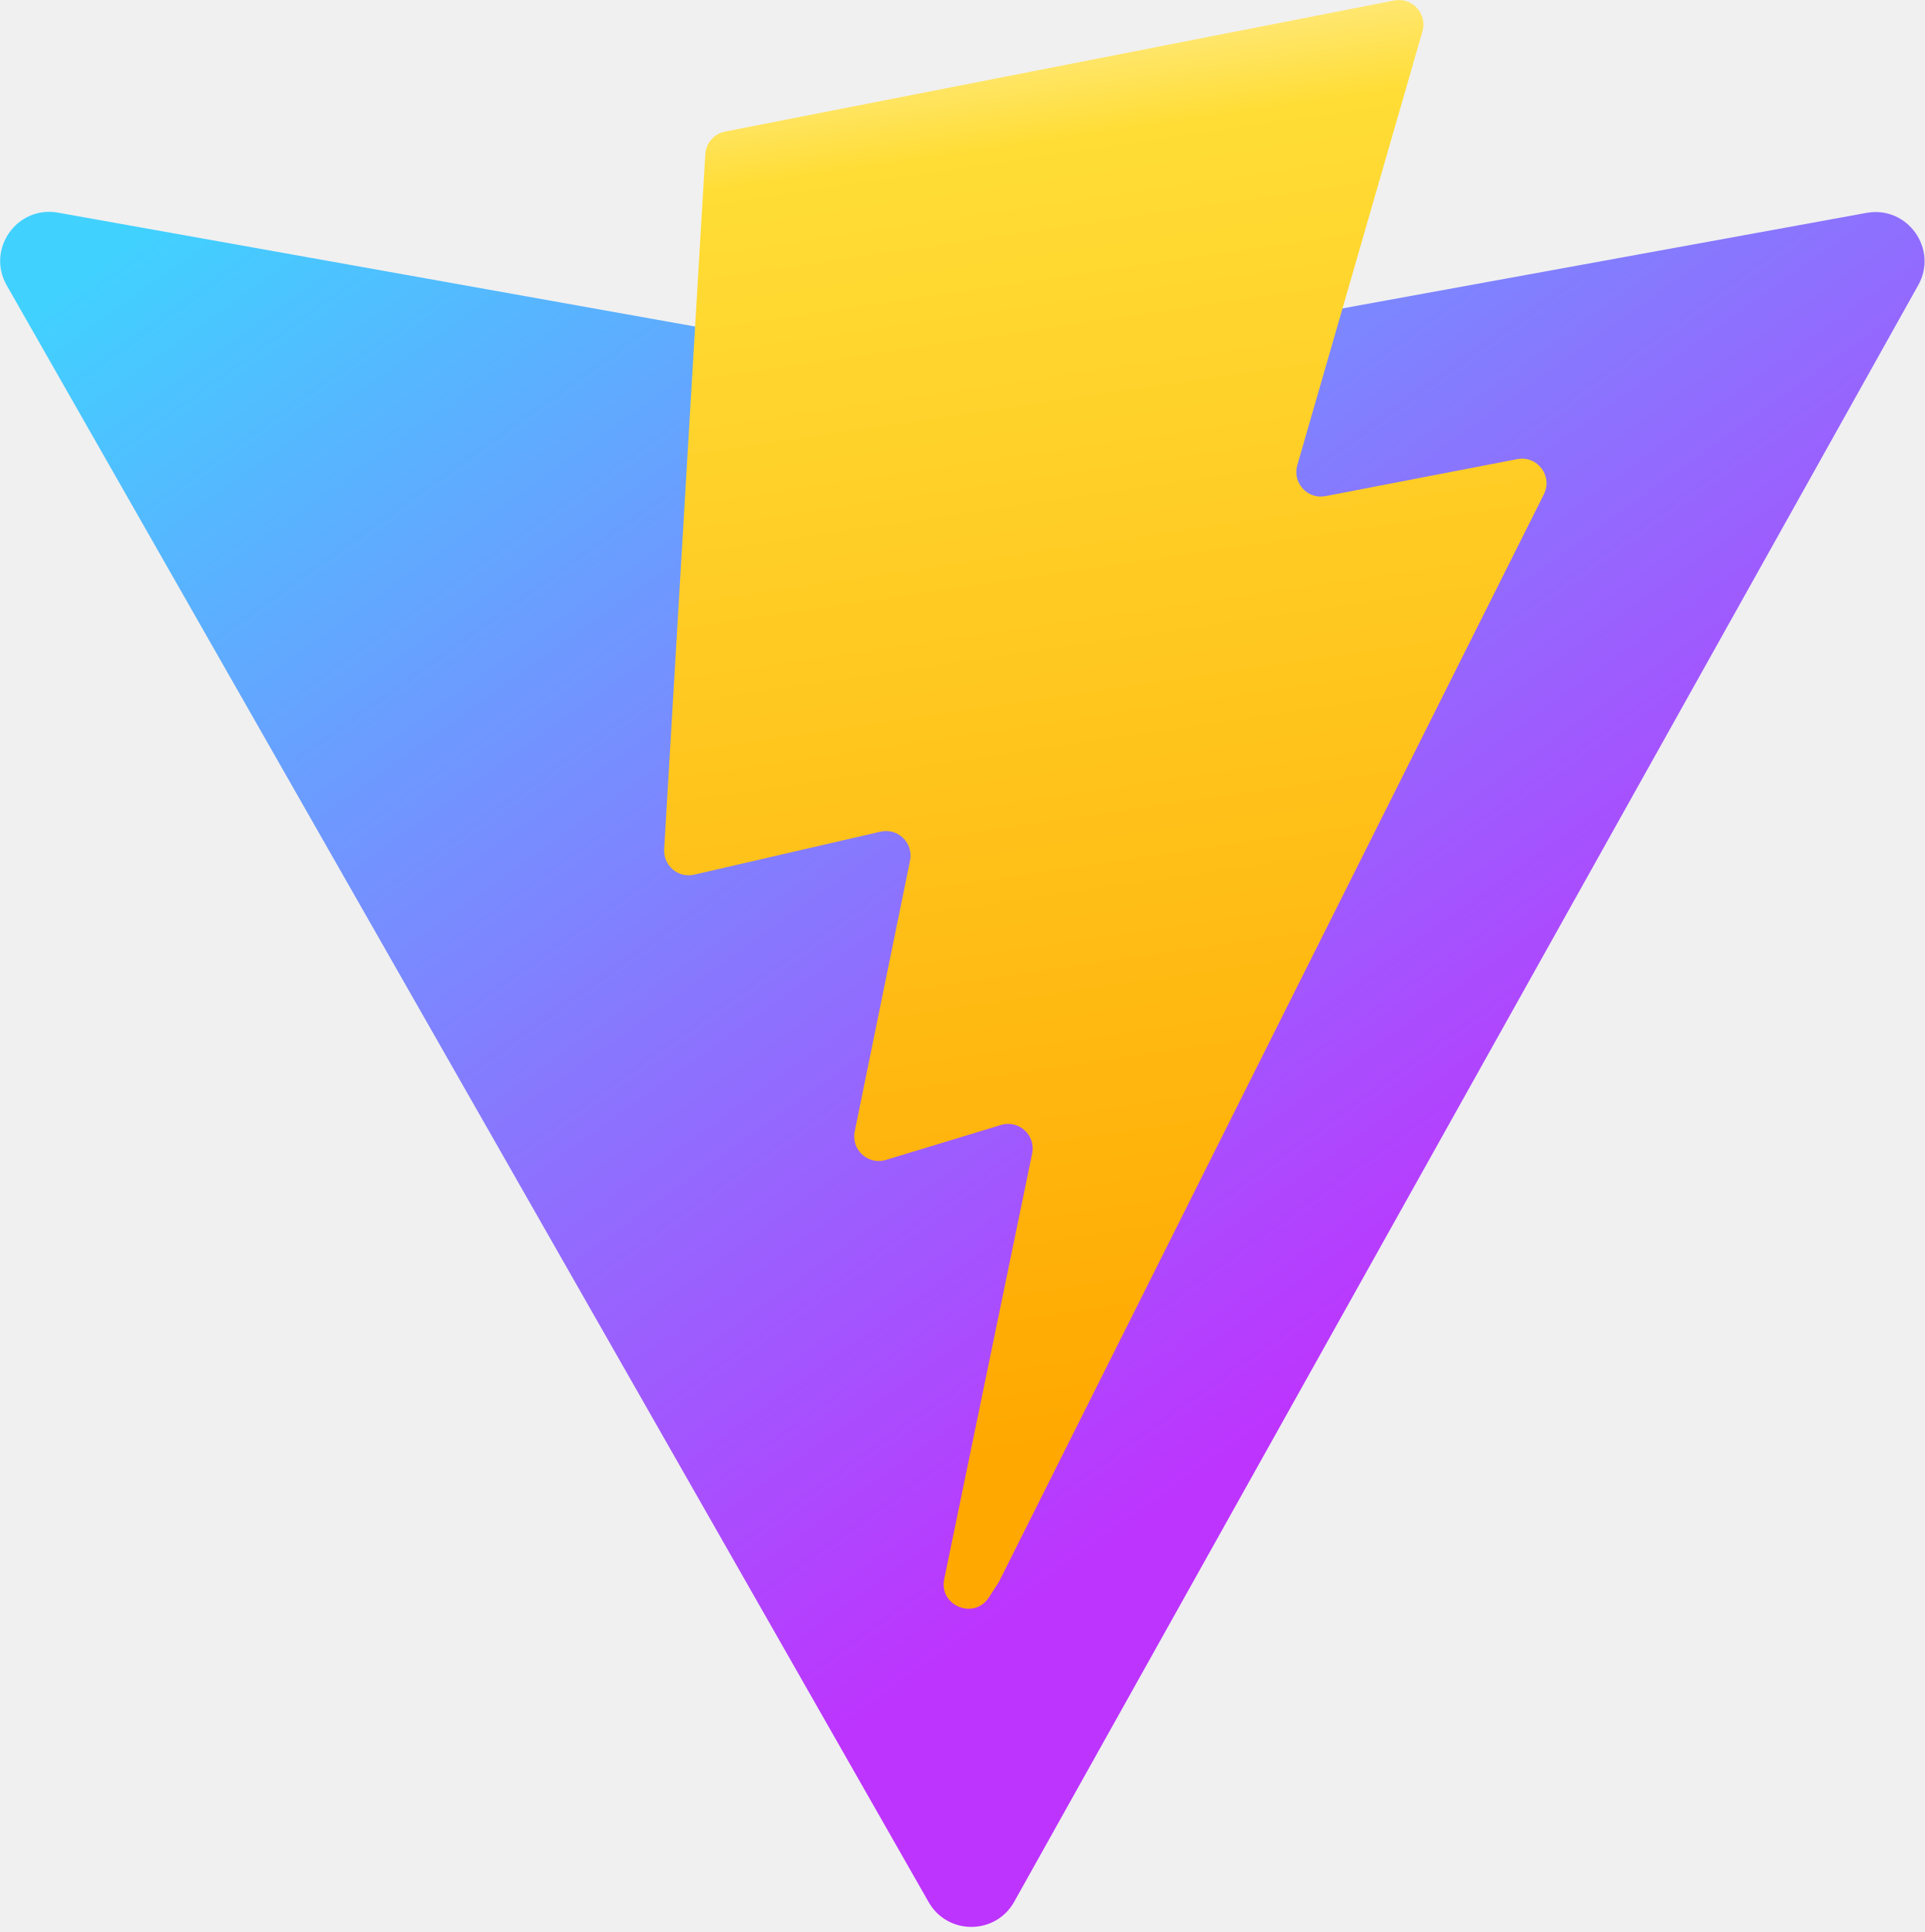
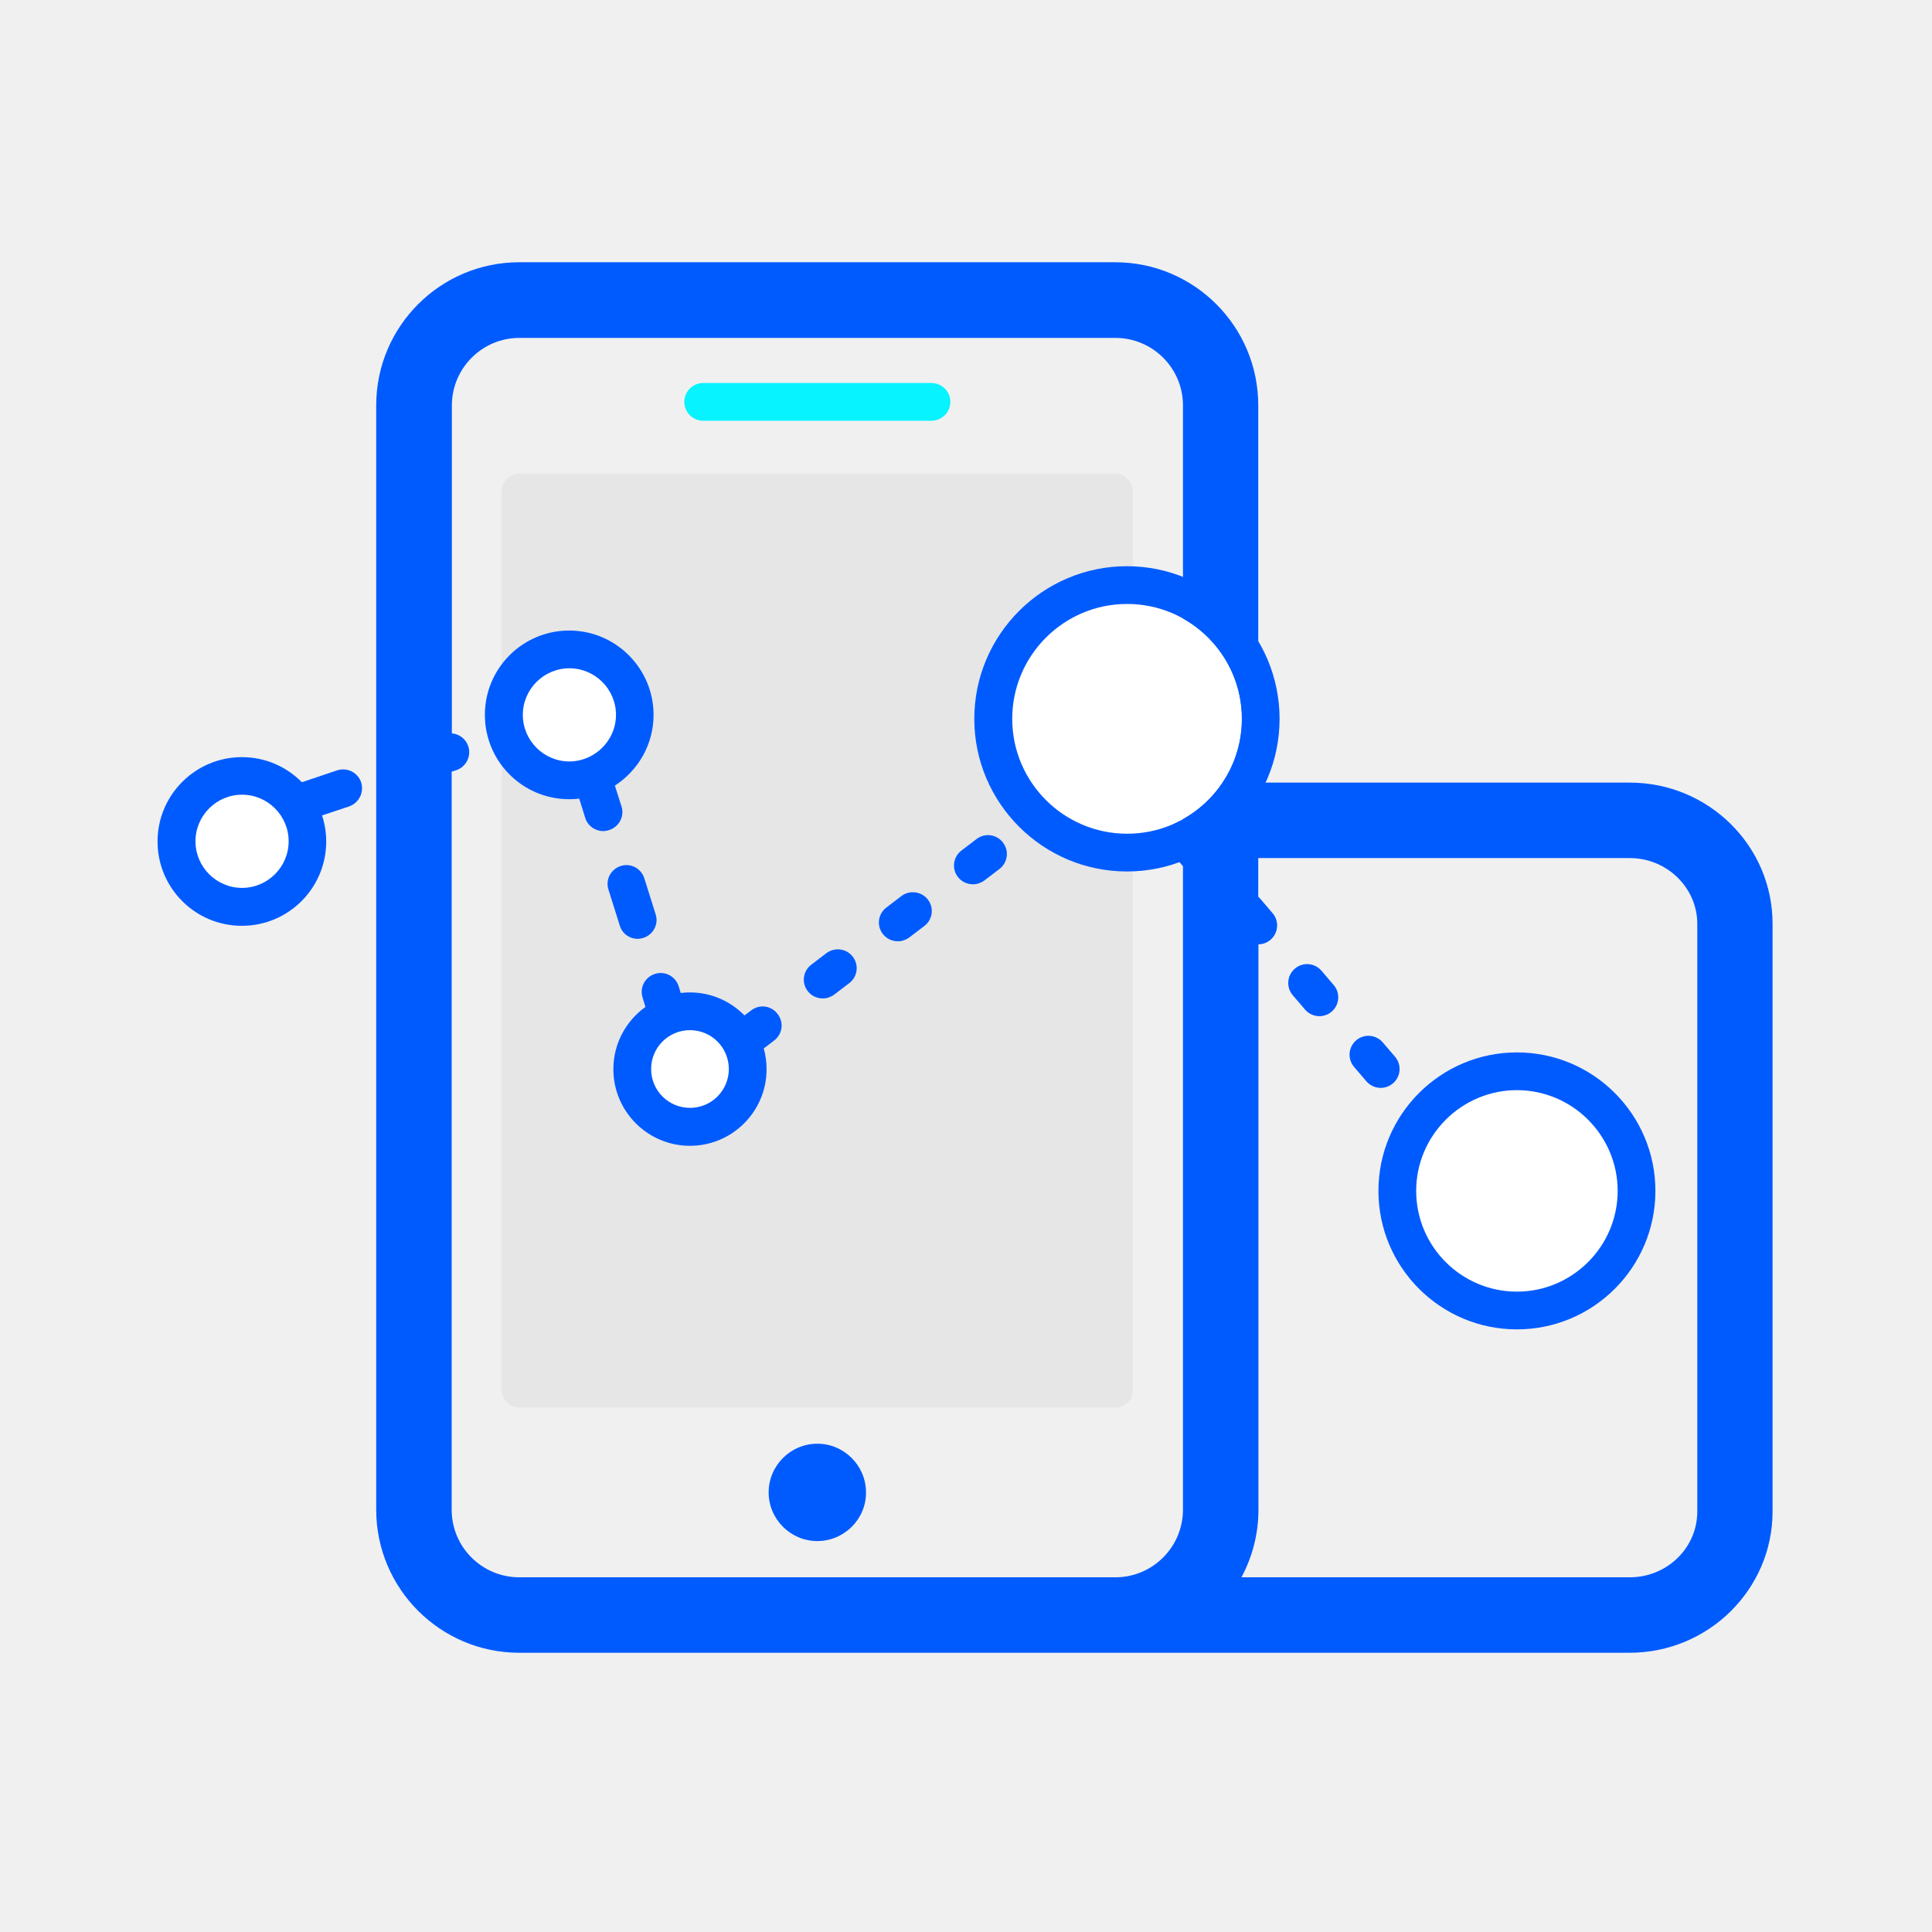
- <svg xmlns="http://www.w3.org/2000/svg" aria-hidden="true" role="img" class="iconify iconify--logos" width="31.88" height="32" preserveAspectRatio="xMidYMid meet" viewBox="0 0 256 257">
-   <defs>
-     <linearGradient id="IconifyId1813088fe1fbc01fb466" x1="-.828%" x2="57.636%" y1="7.652%" y2="78.411%">
-       <stop offset="0%" stop-color="#41D1FF" />
-       <stop offset="100%" stop-color="#BD34FE" />
-     </linearGradient>
-     <linearGradient id="IconifyId1813088fe1fbc01fb467" x1="43.376%" x2="50.316%" y1="2.242%" y2="89.03%">
-       <stop offset="0%" stop-color="#FFEA83" />
-       <stop offset="8.333%" stop-color="#FFDD35" />
-       <stop offset="100%" stop-color="#FFA800" />
-     </linearGradient>
-   </defs>
-   <path fill="url(#IconifyId1813088fe1fbc01fb466)" d="M255.153 37.938L134.897 252.976c-2.483 4.44-8.862 4.466-11.382.048L.875 37.958c-2.746-4.814 1.371-10.646 6.827-9.67l120.385 21.517a6.537 6.537 0 0 0 2.322-.004l117.867-21.483c5.438-.991 9.574 4.796 6.877 9.62Z" />
-   <path fill="url(#IconifyId1813088fe1fbc01fb467)" d="M185.432.063L96.44 17.501a3.268 3.268 0 0 0-2.634 3.014l-5.474 92.456a3.268 3.268 0 0 0 3.997 3.378l24.777-5.718c2.318-.535 4.413 1.507 3.936 3.838l-7.361 36.047c-.495 2.426 1.782 4.5 4.151 3.78l15.304-4.649c2.372-.72 4.652 1.36 4.15 3.788l-11.698 56.621c-.732 3.542 3.979 5.473 5.943 2.437l1.313-2.028l72.516-144.72c1.215-2.423-.88-5.186-3.54-4.672l-25.505 4.922c-2.396.462-4.435-1.77-3.759-4.114l16.646-57.705c.677-2.35-1.37-4.583-3.769-4.113Z" />
+ <svg xmlns="http://www.w3.org/2000/svg" width="800px" height="800px" viewBox="0 0 1024 1024" class="icon" version="1.1">
+   <path d="M433.2 816.8c-14.2 0-25.8-11.6-25.8-25.8 0-14.2 11.6-25.8 25.8-25.8 14.2 0 25.8 11.6 25.8 25.8 0.1 14.2-11.6 25.8-25.8 25.8z" fill="#005BFF" />
+   <path d="M600.5 736.7c0 5.1-4.2 9.3-9.3 9.3h-316c-5.1 0-9.3-4.2-9.3-9.3V260.4c0-5.1 4.2-9.3 9.3-9.3h315.9c5.1 0 9.3 4.2 9.3 9.3v476.3h0.1z" fill="#E6E6E6" />
+   <path d="M301.8 354.2c-13.6 0-24.7 11.1-24.7 24.7s11.1 24.7 24.7 24.7 24.7-11.1 24.7-24.7-11.1-24.7-24.7-24.7zM804 577.8c-29.4 0-53.4 24-53.4 53.4s24 53.4 53.4 53.4 53.4-24 53.4-53.4-24-53.4-53.4-53.4z" fill="#FFFFFF" />
+   <path d="M804 557.8c-40.5 0-73.4 32.9-73.4 73.4s32.9 73.4 73.4 73.4 73.4-32.9 73.4-73.4-32.9-73.4-73.4-73.4z m-53.4 73.4c0-29.4 24-53.4 53.4-53.4s53.4 24 53.4 53.4-24 53.4-53.4 53.4c-29.5 0-53.4-24-53.4-53.4z" fill="#005BFF" />
+   <path d="M365.7 546c-11.4 0-20.6 9.2-20.6 20.6s9.2 20.6 20.6 20.6 20.6-9.2 20.6-20.6S377 546 365.7 546zM128.3 421.3c-13.6 0-24.7 11.1-24.7 24.7s11.1 24.7 24.7 24.7S153 459.6 153 446s-11.1-24.7-24.7-24.7z" fill="#FFFFFF" />
+   <path d="M191.4 414.6c-1.8-5.2-7.4-8-12.7-6.3l-18.7 6.3c-8.1-8.2-19.3-13.3-31.8-13.3-24.6 0-44.7 20-44.7 44.7s20 44.7 44.7 44.7 44.7-20 44.7-44.7c0-4.8-0.8-9.5-2.2-13.8l14.4-4.8c5.2-1.9 8-7.5 6.3-12.8z m-63.1 56c-13.6 0-24.7-11.1-24.7-24.7s11.1-24.7 24.7-24.7 24.7 11.1 24.7 24.7-11.1 24.7-24.7 24.7zM329.4 427.4l-3.5-11c12.3-8 20.5-21.8 20.5-37.5 0-24.6-20-44.7-44.7-44.7s-44.7 20-44.7 44.7 20 44.7 44.7 44.7c1.8 0 3.6-0.1 5.3-0.3l3.2 10.2c1.3 4.3 5.3 7 9.5 7 1 0 2-0.2 3-0.5 5.5-1.7 8.4-7.4 6.7-12.6z m-18.5-25.6c-0.4 0.1-0.8 0.3-1.1 0.4-2.5 0.9-5.2 1.4-8 1.4-13.6 0-24.7-11.1-24.7-24.7s11.1-24.7 24.7-24.7 24.7 11.1 24.7 24.7c0 10.3-6.5 19.2-15.6 22.9zM338 497.6c1 0 2-0.2 3-0.5 5.3-1.7 8.2-7.3 6.5-12.5l-6-19.1c-1.7-5.3-7.3-8.2-12.5-6.5-5.3 1.7-8.2 7.3-6.5 12.5l6 19.1c1.3 4.3 5.2 7 9.5 7zM438 505.2l-8 6.1c-4.4 3.3-5.3 9.6-1.9 14 2 2.6 5 3.9 8 3.9 2.1 0 4.2-0.7 6-2l8-6.1c4.4-3.3 5.3-9.6 1.9-14-3.3-4.4-9.6-5.2-14-1.9zM531.6 446.6c-3.3-4.4-9.6-5.3-14-1.9l-8 6.1c-4.4 3.3-5.3 9.6-1.9 14 2 2.6 5 3.9 8 3.9 2.1 0 4.2-0.7 6-2l8-6.1c4.4-3.3 5.3-9.6 1.9-14zM477.8 474.9l-8 6.1c-4.4 3.3-5.3 9.6-1.9 14 2 2.6 5 3.9 8 3.9 2.1 0 4.2-0.7 6-2l8-6.1c4.4-3.3 5.3-9.6 1.9-14-3.3-4.3-9.6-5.2-14-1.9zM398.2 535.5l-3.6 2.7c-7.4-7.5-17.6-12.2-28.9-12.2-1.7 0-3.3 0.1-4.9 0.3l-1.1-3.6c-1.7-5.3-7.3-8.2-12.6-6.5-5.3 1.7-8.2 7.3-6.5 12.6l1.5 4.9c-10.3 7.4-17 19.4-17 33 0 22.4 18.2 40.6 40.6 40.6s40.6-18.2 40.6-40.6c0-3.8-0.5-7.5-1.5-11l5.5-4.2c4.4-3.3 5.3-9.6 1.9-14-3.3-4.5-9.6-5.4-14-2z m-53.1 31.1c0-11.4 9.2-20.6 20.6-20.6s20.6 9.2 20.6 20.6-9.2 20.6-20.6 20.6-20.6-9.2-20.6-20.6z" fill="#005BFF" />
+   <path d="M863.8 414.8H666.9v-200c0-41.8-34-75.8-75.8-75.8H275.2c-41.8 0-75.8 34-75.8 75.8v585.4c0 41.8 34 75.8 75.8 75.8h588.5c41.8 0 75.8-33.6 75.8-74.9V489.8c0.1-41.4-33.9-75-75.7-75zM591.2 836h-316c-19.7 0-35.8-16-35.8-35.8V409l2.5-0.8c5.2-1.8 8-7.4 6.3-12.7-1.3-3.9-4.9-6.5-8.7-6.8V214.9c0-19.7 16-35.8 35.8-35.8h315.9c19.7 0 35.8 16 35.8 35.8V435c-1.9 0.2-3.9 1-5.5 2.3-4.2 3.6-4.7 9.9-1.1 14.1l6.5 7.6 0.1 0.1v341.2c-0.1 19.7-16.1 35.7-35.8 35.7z m308.4-34.9c0 19.3-16 34.9-35.8 34.9H658c5.7-10.7 9-22.8 9-35.8V500.5c2.3 0 4.6-0.8 6.4-2.4 4.2-3.6 4.7-9.9 1.1-14.1l-6.5-7.6c-0.3-0.4-0.7-0.7-1.1-1.1v-20.5h196.9c19.7 0 35.8 15.7 35.8 34.9v311.4z" fill="#005BFF" />
+   <path d="M732.9 552.5c-3.6-4.2-9.9-4.7-14.1-1.1-4.2 3.6-4.7 9.9-1.1 14.1l6.5 7.6c2 2.3 4.8 3.5 7.6 3.5 2.3 0 4.6-0.8 6.5-2.4 4.2-3.6 4.7-9.9 1.1-14.1l-6.5-7.6zM700.4 514.5c-3.6-4.2-9.9-4.7-14.1-1.1s-4.7 9.9-1.1 14.1l6.5 7.6c2 2.3 4.8 3.5 7.6 3.5 2.3 0 4.6-0.8 6.5-2.4 4.2-3.6 4.7-9.9 1.1-14.1l-6.5-7.6z" fill="#005BFF" />
+   <path d="M493.7 223h-121c-5.5 0-10-4.5-10-10s4.5-10 10-10h121c5.5 0 10 4.5 10 10s-4.5 10-10 10z" fill="#06F3FF" />
+   <path d="M597.3 320.1c-33.6 0-60.9 27.3-60.9 60.9s27.3 60.9 60.9 60.9 60.9-27.3 60.9-60.9-27.3-60.9-60.9-60.9z" fill="#FFFFFF" />
+   <path d="M597.3 300.1c-44.6 0-80.9 36.3-80.9 80.9 0 44.6 36.3 80.9 80.9 80.9 44.6 0 80.9-36.3 80.9-80.9 0-44.6-36.3-80.9-80.9-80.9zM536.5 381c0-33.6 27.3-60.9 60.9-60.9s60.9 27.3 60.9 60.9-27.3 60.9-60.9 60.9-60.9-27.3-60.9-60.9z" fill="#005BFF" />
</svg>
